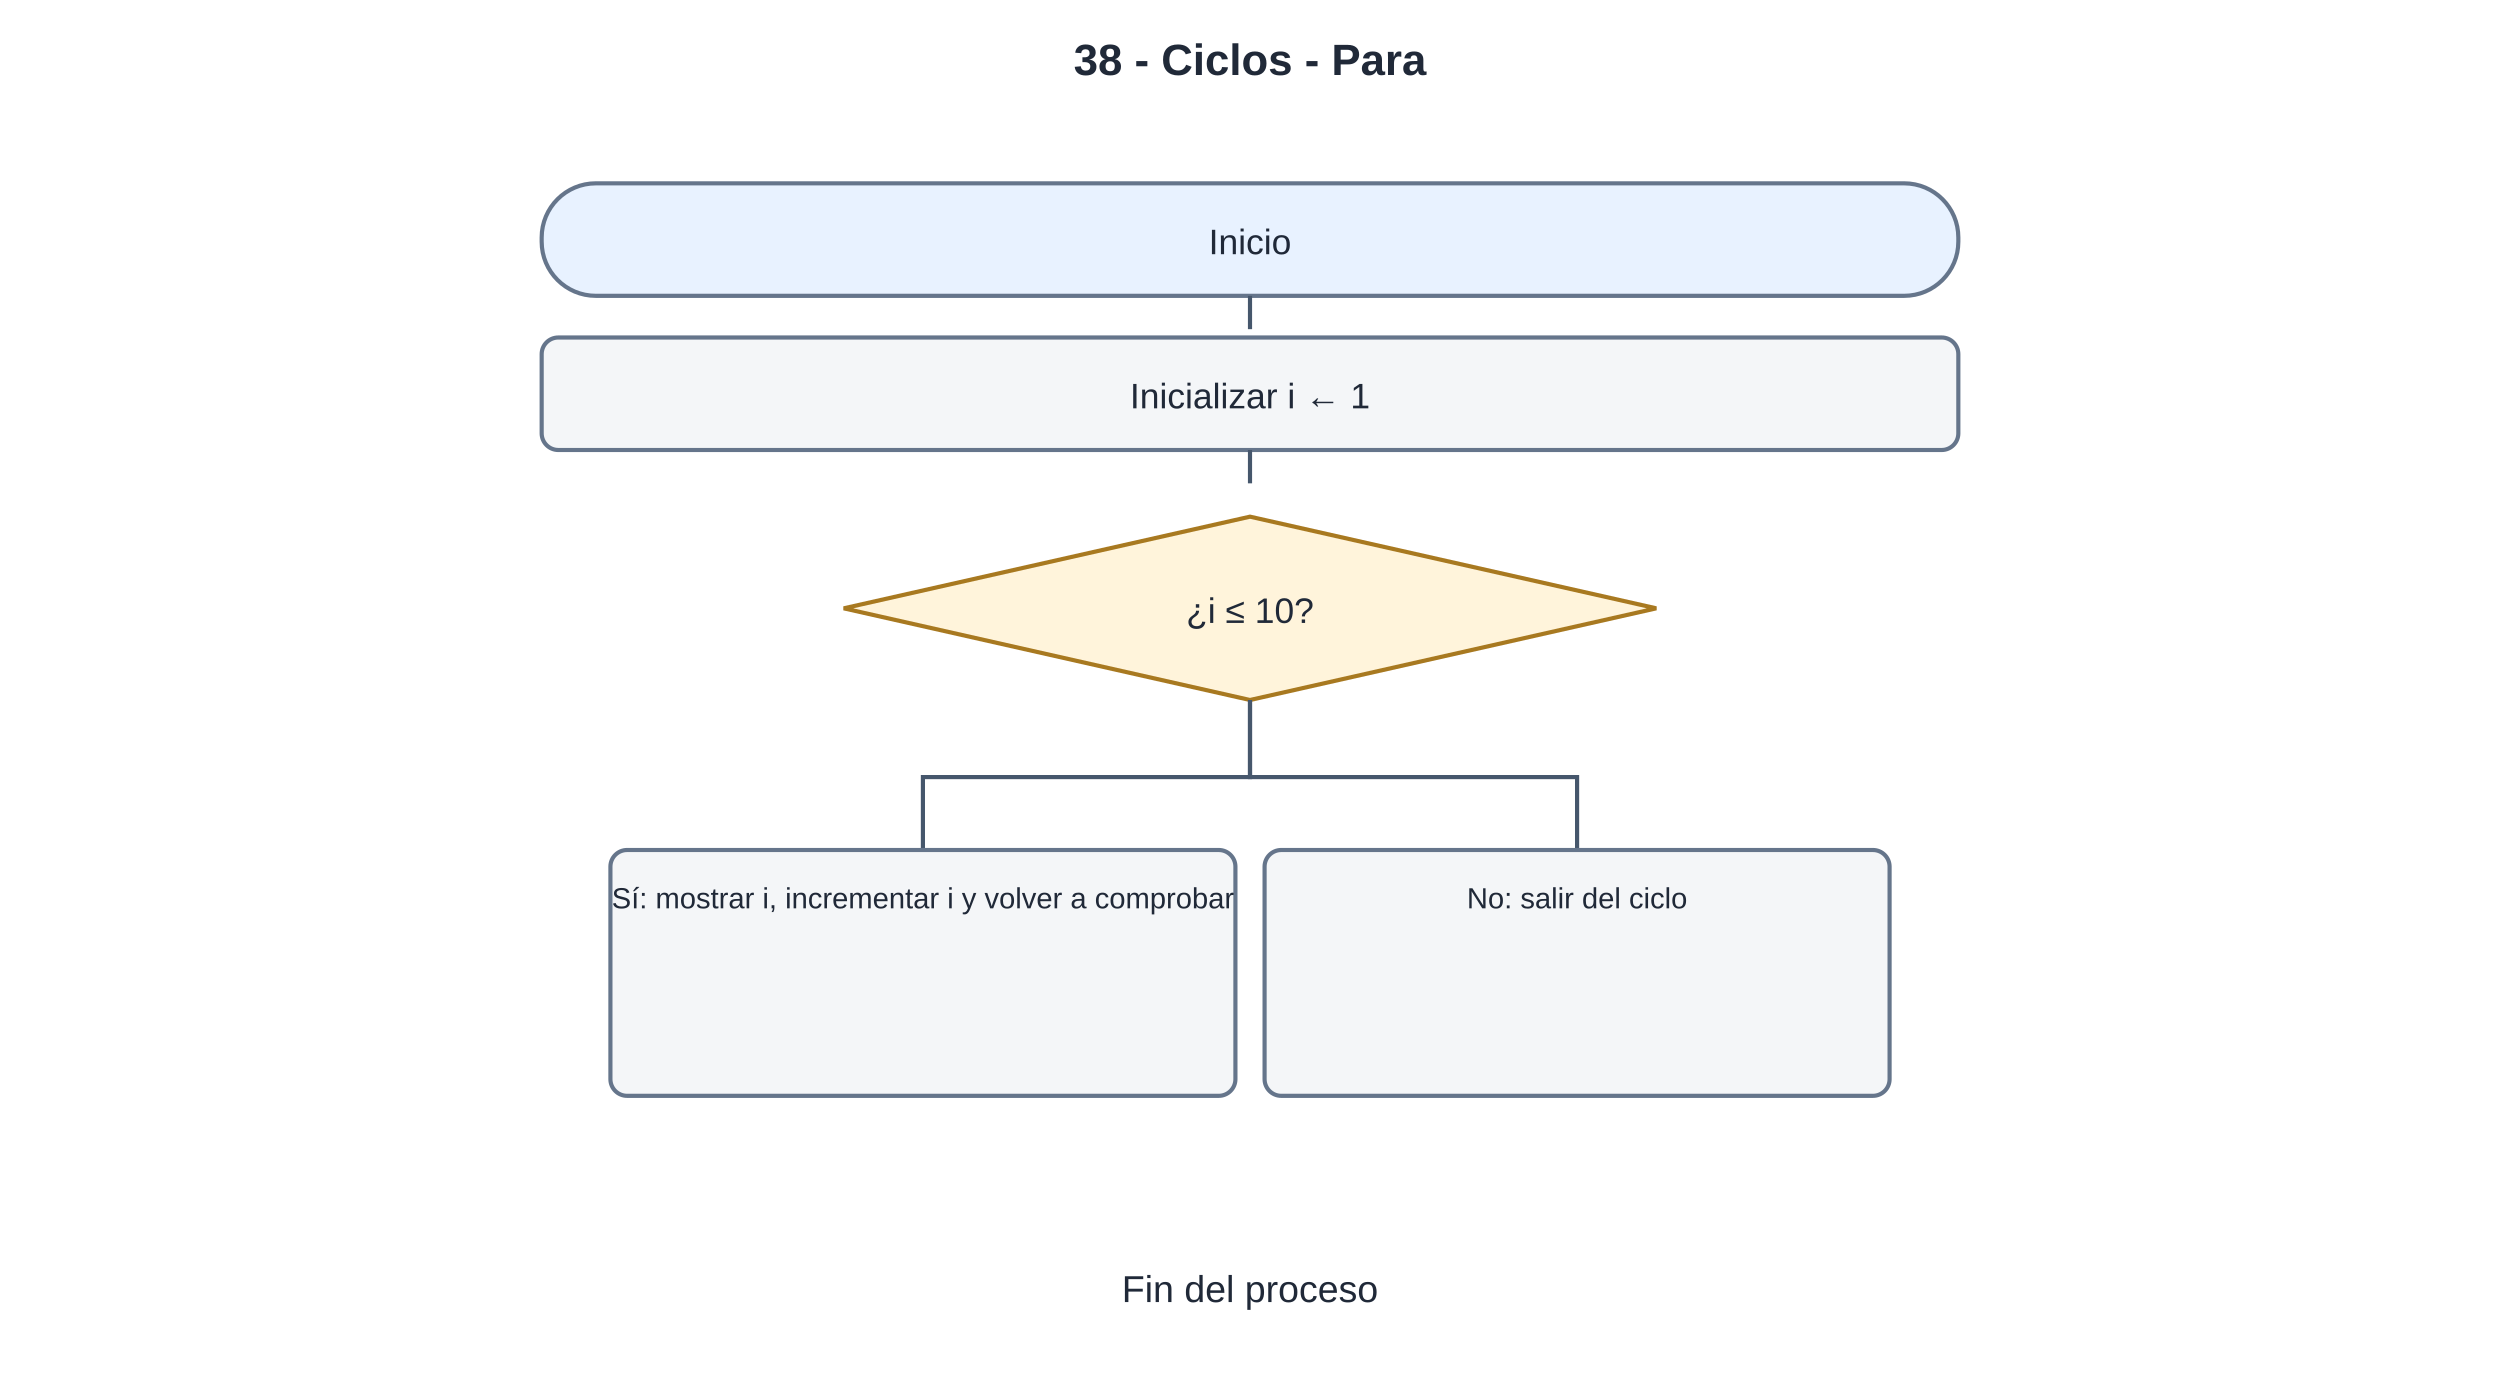
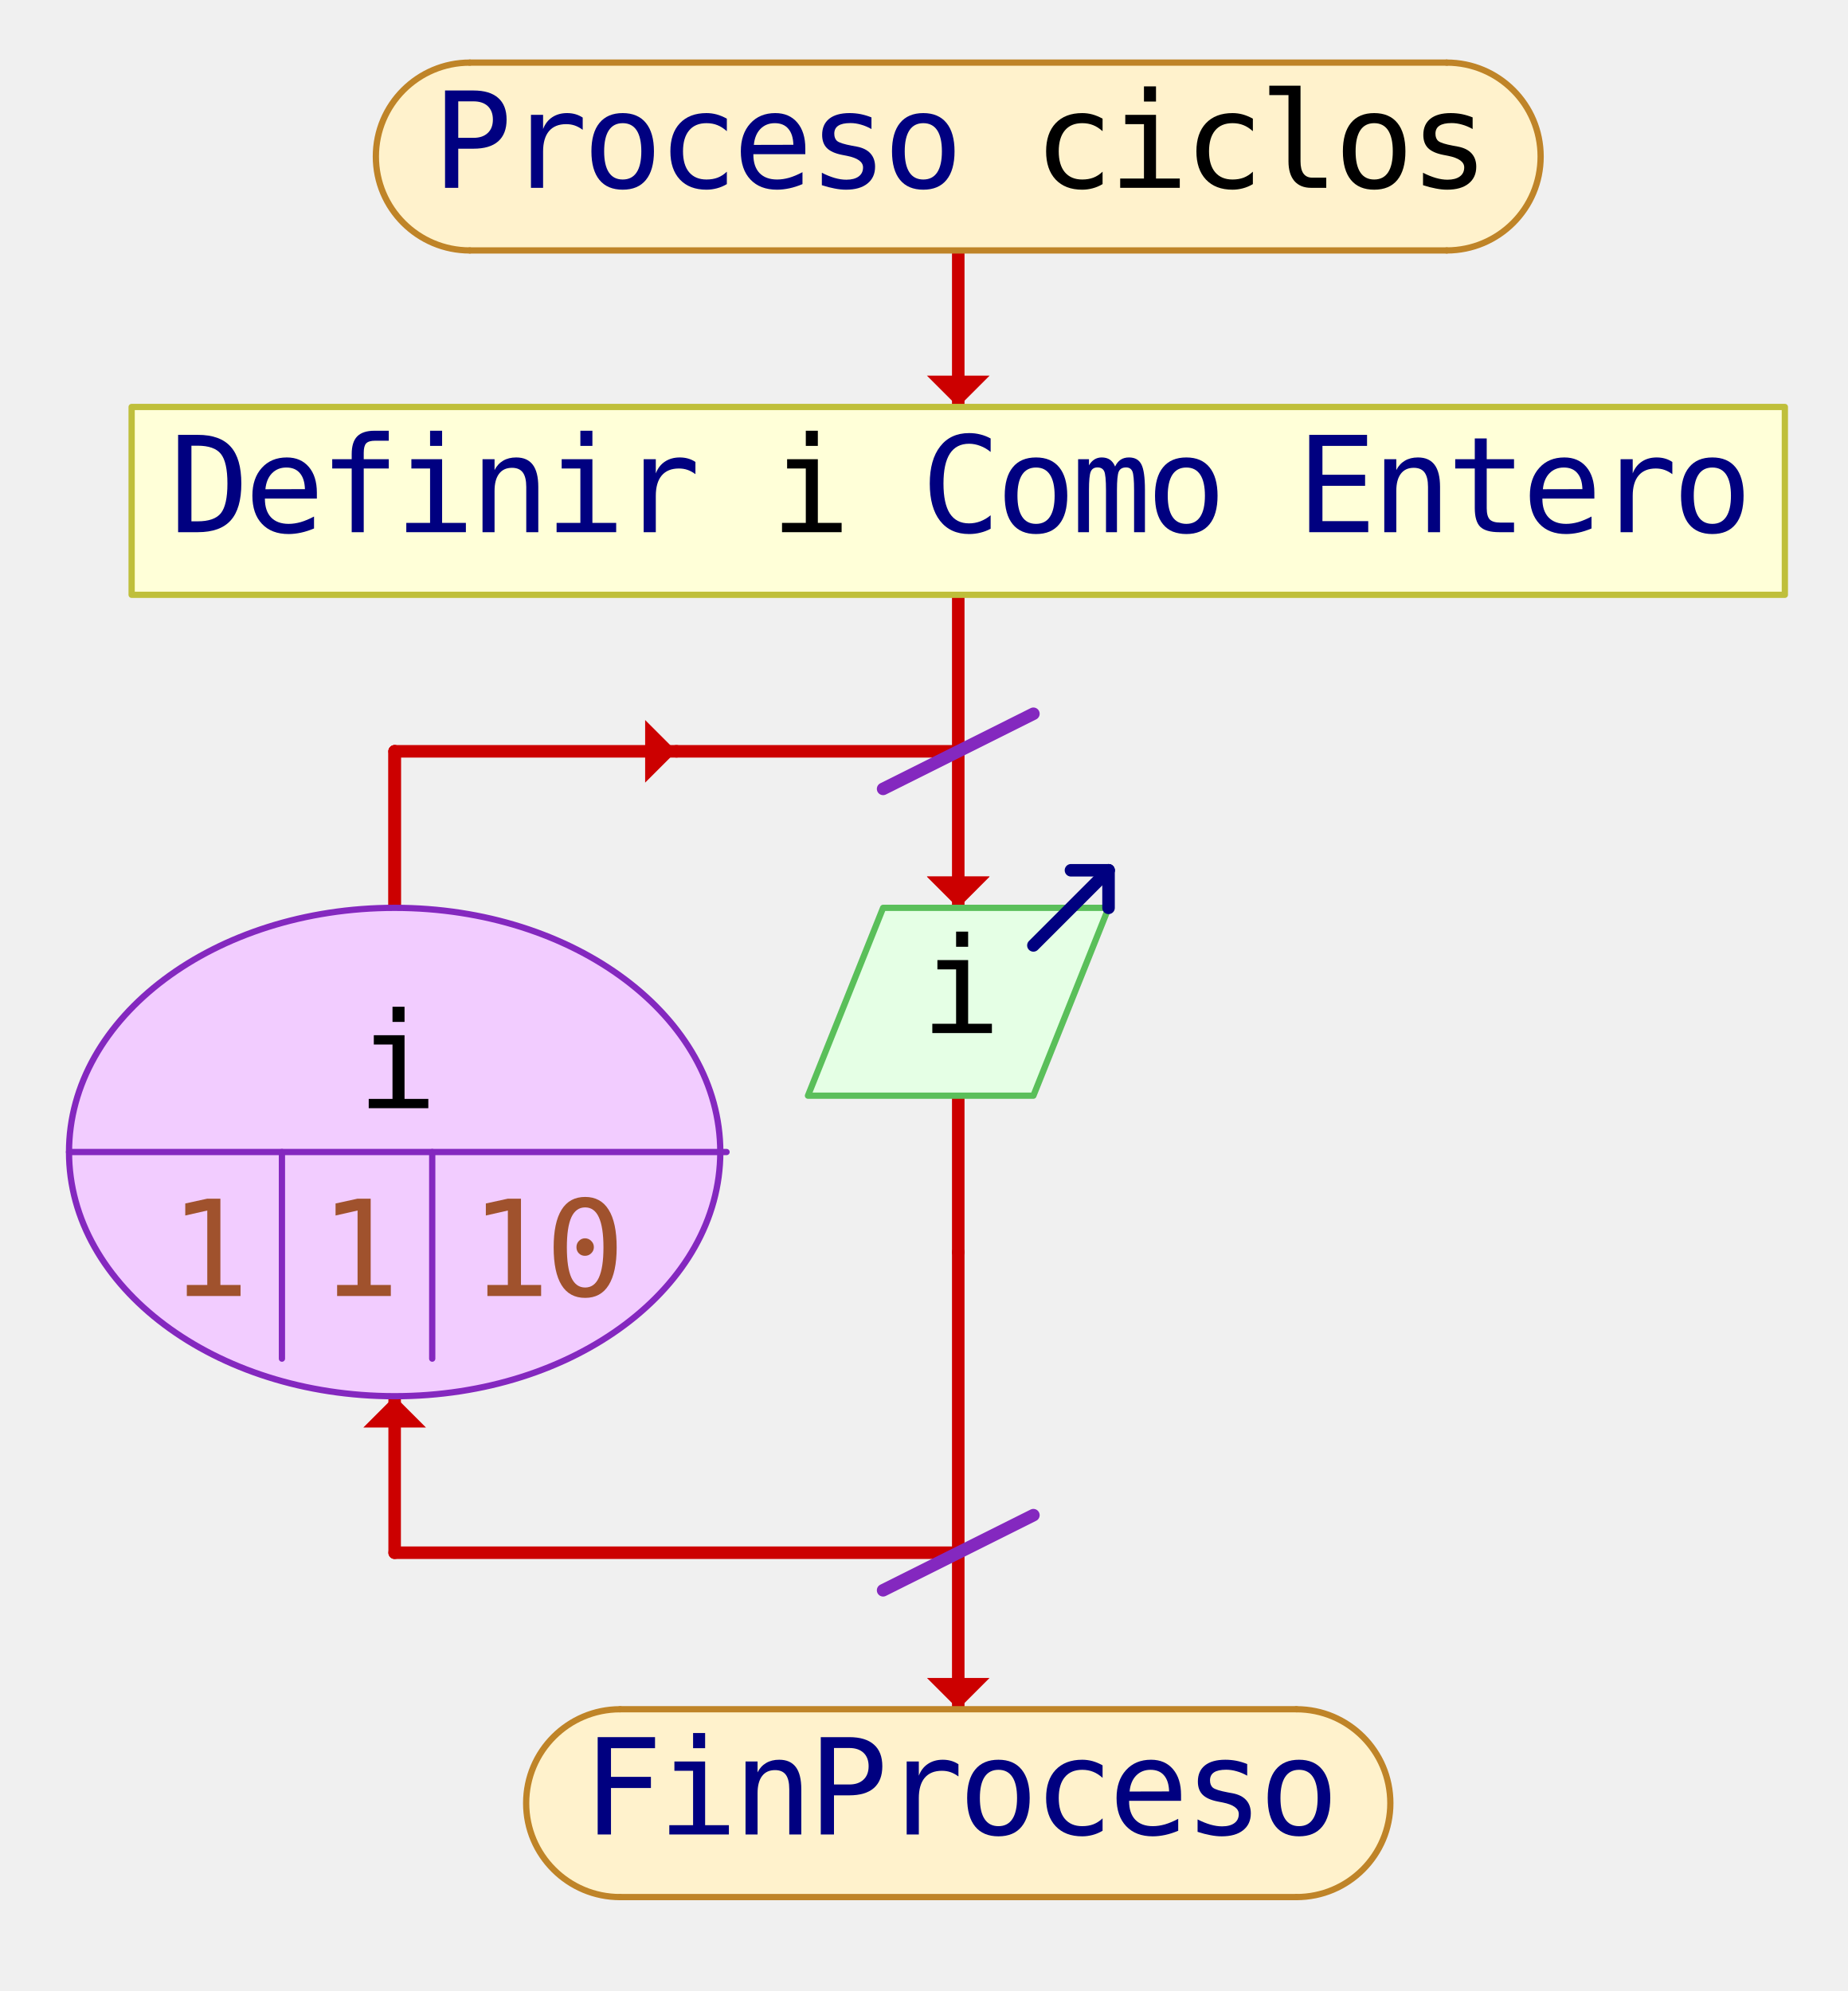
- <svg xmlns="http://www.w3.org/2000/svg" width="1200" height="660" viewBox="0 0 1200 660">
-   <rect width="100%" height="100%" fill="#fff" />
-   <text x="600" y="36" text-anchor="middle" font-family="Arial,sans-serif" font-size="21" font-weight="700" fill="#202938">38 - Ciclos - Para</text>
-   <rect x="260" y="88" width="680" height="54" rx="26" fill="#e8f2ff" stroke="#65758b" stroke-width="2" />
-   <text x="600" y="122" text-anchor="middle" font-family="Arial,sans-serif" font-size="17" fill="#202938">Inicio</text>
-   <path d="M600 142 V158" stroke="#46576c" stroke-width="2" />
-   <rect x="260" y="162" width="680" height="54" rx="8" fill="#f4f6f8" stroke="#65758b" stroke-width="2" />
-   <text x="600" y="196" text-anchor="middle" font-family="Arial,sans-serif" font-size="17" fill="#202938">Inicializar i ← 1</text>
-   <path d="M600 216 V232" stroke="#46576c" stroke-width="2" />
-   <polygon points="600,248 795,292 600,336 405,292" fill="#fff4db" stroke="#a87920" stroke-width="2" />
-   <text x="600" y="299" text-anchor="middle" font-family="Arial,sans-serif" font-size="17" fill="#202938">¿i ≤ 10?</text>
-   <path d="M600 336 V373 H443 V408" fill="none" stroke="#46576c" stroke-width="2" />
-   <rect x="293" y="408" width="300" height="118" rx="8" fill="#f4f6f8" stroke="#65758b" stroke-width="2" />
-   <text x="443" y="436" text-anchor="middle" font-family="Arial,sans-serif" font-size="14" fill="#202938">Sí: mostrar i, incrementar i y volver a comprobar</text>
-   <path d="M600 336 V373 H757 V408" fill="none" stroke="#46576c" stroke-width="2" />
-   <rect x="607" y="408" width="300" height="118" rx="8" fill="#f4f6f8" stroke="#65758b" stroke-width="2" />
-   <text x="757" y="436" text-anchor="middle" font-family="Arial,sans-serif" font-size="14" fill="#202938">No: salir del ciclo</text>
-   <text x="600" y="625" text-anchor="middle" font-family="Arial,sans-serif" font-size="18" fill="#202938">Fin del proceso</text>
+ <svg xmlns="http://www.w3.org/2000/svg" width="10.41cm" height="11.22cm" viewBox="0 0 295 318">
+   <g style="fill:black; stroke:black; stroke-width:1">
+ </g>
+   <g style="stroke-width:2; stroke-linecap:round; stroke-linejoin:round; fill:#FFFFFF; fill-opacity:1.00; stroke:#CC0000; stroke-opacity:1.00;" transform="translate(0 0) scale(1.00 1.00)">
+     <path d="M153 65 L153 40" shape-rendering="auto" />
+   </g>
+   <g style="stroke-width:0; stroke-linecap:round; stroke-linejoin:round; fill:#FFF2CC; fill-opacity:1.00; stroke:#000000; stroke-opacity:0.0;" transform="translate(0 0) scale(1.00 1.00)">
+     <polygon points="75 10 75 40 231 40 231 10 " shape-rendering="auto" style="fill-rule:evenodd;" />
+   </g>
+   <g style="stroke-width:0; stroke-linecap:round; stroke-linejoin:round; fill:#FFF2CC; fill-opacity:1.00; stroke:#000000; stroke-opacity:0.0;" transform="translate(0 0) scale(1.00 1.00)">
+     <ellipse cx="75.00" cy="25.00" rx="15.00" ry="15.00" shape-rendering="auto" />
+   </g>
+   <g style="stroke-width:0; stroke-linecap:round; stroke-linejoin:round; fill:#FFF2CC; fill-opacity:1.00; stroke:#000000; stroke-opacity:0.0;" transform="translate(0 0) scale(1.00 1.00)">
+     <ellipse cx="231.00" cy="25.00" rx="15.00" ry="15.00" shape-rendering="auto" />
+   </g>
+   <g style="stroke-width:1; stroke-linecap:round; stroke-linejoin:round; fill:#FFF2CC; fill-opacity:1.00; stroke:#BF8428; stroke-opacity:1.00;" transform="translate(0 0) scale(1.00 1.00)">
+     <path d="M75 10 L231 10" shape-rendering="auto" />
+   </g>
+   <g style="stroke-width:1; stroke-linecap:round; stroke-linejoin:round; fill:#FFF2CC; fill-opacity:1.00; stroke:#BF8428; stroke-opacity:1.00;" transform="translate(0 0) scale(1.00 1.00)">
+     <path d="M75 40 L231 40" shape-rendering="auto" />
+   </g>
+   <g style="stroke-width:1; stroke-linecap:round; stroke-linejoin:round; fill:#000000; fill-opacity:0.0; stroke:#BF8428; stroke-opacity:1.00;" transform="translate(0 0) scale(1.00 1.00)">
+     <path d="M75.00 10.00 A15.00 15.00 0 0 0 75.00 40.00" shape-rendering="auto" />
+   </g>
+   <g style="stroke-width:1; stroke-linecap:round; stroke-linejoin:round; fill:#000000; fill-opacity:0.0; stroke:#BF8428; stroke-opacity:1.00;" transform="translate(0 0) scale(1.00 1.00)">
+     <path d="M231.00 40.00 A15.00 15.00 0 0 0 231.00 10.00" shape-rendering="auto" />
+   </g>
+   <g style="stroke-width:1; stroke-linecap:round; stroke-linejoin:round; fill:#000000; fill-opacity:0.0; stroke:#BF8428; stroke-opacity:1.00;" transform="translate(0 0) scale(1.00 1.00)">
+     <text x="69.00" y="30.00" textLength="10" style="font-family:Inconsolata; font-weight:400; font-style:normal; font-size:16.00pt; text-decoration: none; fill:#000080; fill-opacity:1.00; stroke:#000080; stroke-opacity:1.00; stroke-width:0; white-space: pre;" xml:space="preserve" transform="rotate(0.00 69.00 30.00)">P</text>
+     <text x="81.00" y="30.00" textLength="10" style="font-family:Inconsolata; font-weight:400; font-style:normal; font-size:16.00pt; text-decoration: none; fill:#000080; fill-opacity:1.00; stroke:#000080; stroke-opacity:1.00; stroke-width:0; white-space: pre;" xml:space="preserve" transform="rotate(0.00 81.00 30.00)">r</text>
+     <text x="93.00" y="30.00" textLength="10" style="font-family:Inconsolata; font-weight:400; font-style:normal; font-size:16.00pt; text-decoration: none; fill:#000080; fill-opacity:1.00; stroke:#000080; stroke-opacity:1.00; stroke-width:0; white-space: pre;" xml:space="preserve" transform="rotate(0.00 93.00 30.00)">o</text>
+     <text x="105.00" y="30.00" textLength="10" style="font-family:Inconsolata; font-weight:400; font-style:normal; font-size:16.00pt; text-decoration: none; fill:#000080; fill-opacity:1.00; stroke:#000080; stroke-opacity:1.00; stroke-width:0; white-space: pre;" xml:space="preserve" transform="rotate(0.00 105.00 30.00)">c</text>
+     <text x="117.00" y="30.00" textLength="10" style="font-family:Inconsolata; font-weight:400; font-style:normal; font-size:16.00pt; text-decoration: none; fill:#000080; fill-opacity:1.00; stroke:#000080; stroke-opacity:1.00; stroke-width:0; white-space: pre;" xml:space="preserve" transform="rotate(0.00 117.00 30.00)">e</text>
+     <text x="129.00" y="30.00" textLength="10" style="font-family:Inconsolata; font-weight:400; font-style:normal; font-size:16.00pt; text-decoration: none; fill:#000080; fill-opacity:1.00; stroke:#000080; stroke-opacity:1.00; stroke-width:0; white-space: pre;" xml:space="preserve" transform="rotate(0.00 129.00 30.00)">s</text>
+     <text x="141.00" y="30.00" textLength="10" style="font-family:Inconsolata; font-weight:400; font-style:normal; font-size:16.00pt; text-decoration: none; fill:#000080; fill-opacity:1.00; stroke:#000080; stroke-opacity:1.00; stroke-width:0; white-space: pre;" xml:space="preserve" transform="rotate(0.00 141.00 30.00)">o</text>
+     <text x="153.00" y="30.00" textLength="10" style="font-family:Inconsolata; font-weight:400; font-style:normal; font-size:16.00pt; text-decoration: none; fill:#000080; fill-opacity:1.00; stroke:#000080; stroke-opacity:1.00; stroke-width:0; white-space: pre;" xml:space="preserve" transform="rotate(0.00 153.00 30.00)"> </text>
+     <text x="165.00" y="30.00" textLength="10" style="font-family:Inconsolata; font-weight:400; font-style:normal; font-size:16.00pt; text-decoration: none; fill:#000000; fill-opacity:1.00; stroke:#000000; stroke-opacity:1.00; stroke-width:0; white-space: pre;" xml:space="preserve" transform="rotate(0.00 165.00 30.00)">c</text>
+     <text x="177.00" y="30.00" textLength="10" style="font-family:Inconsolata; font-weight:400; font-style:normal; font-size:16.00pt; text-decoration: none; fill:#000000; fill-opacity:1.00; stroke:#000000; stroke-opacity:1.00; stroke-width:0; white-space: pre;" xml:space="preserve" transform="rotate(0.00 177.00 30.00)">i</text>
+     <text x="189.00" y="30.00" textLength="10" style="font-family:Inconsolata; font-weight:400; font-style:normal; font-size:16.00pt; text-decoration: none; fill:#000000; fill-opacity:1.00; stroke:#000000; stroke-opacity:1.00; stroke-width:0; white-space: pre;" xml:space="preserve" transform="rotate(0.00 189.00 30.00)">c</text>
+     <text x="201.00" y="30.00" textLength="10" style="font-family:Inconsolata; font-weight:400; font-style:normal; font-size:16.00pt; text-decoration: none; fill:#000000; fill-opacity:1.00; stroke:#000000; stroke-opacity:1.00; stroke-width:0; white-space: pre;" xml:space="preserve" transform="rotate(0.00 201.00 30.00)">l</text>
+     <text x="213.00" y="30.00" textLength="10" style="font-family:Inconsolata; font-weight:400; font-style:normal; font-size:16.00pt; text-decoration: none; fill:#000000; fill-opacity:1.00; stroke:#000000; stroke-opacity:1.00; stroke-width:0; white-space: pre;" xml:space="preserve" transform="rotate(0.00 213.00 30.00)">o</text>
+     <text x="225.00" y="30.00" textLength="10" style="font-family:Inconsolata; font-weight:400; font-style:normal; font-size:16.00pt; text-decoration: none; fill:#000000; fill-opacity:1.00; stroke:#000000; stroke-opacity:1.00; stroke-width:0; white-space: pre;" xml:space="preserve" transform="rotate(0.00 225.00 30.00)">s</text>
+   </g>
+   <g style="stroke-width:0; stroke-linecap:round; stroke-linejoin:round; fill:#CC0000; fill-opacity:1.00; stroke:#000000; stroke-opacity:0.0;" transform="translate(0 0) scale(1.00 1.00)">
+     <polygon points="153 65 148 60 158 60 " shape-rendering="auto" style="fill-rule:evenodd;" />
+   </g>
+   <g style="stroke-width:2; stroke-linecap:round; stroke-linejoin:round; fill:#CC0000; fill-opacity:1.00; stroke:#CC0000; stroke-opacity:1.00;" transform="translate(0 0) scale(1.00 1.00)">
+     <path d="M153 120 L153 95" shape-rendering="auto" />
+   </g>
+   <g style="stroke-width:0; stroke-linecap:round; stroke-linejoin:round; fill:#FFFFD8; fill-opacity:1.00; stroke:#000000; stroke-opacity:0.0;" transform="translate(0 0) scale(1.00 1.00)">
+     <polygon points="21 65 21 95 285 95 285 65 " shape-rendering="auto" style="fill-rule:evenodd;" />
+   </g>
+   <g style="stroke-width:1; stroke-linecap:round; stroke-linejoin:round; fill:#000000; fill-opacity:0.0; stroke:#BFBF3B; stroke-opacity:1.00;" transform="translate(0 0) scale(1.00 1.00)">
+     <polygon points="21 65 21 95 285 95 285 65 " shape-rendering="auto" style="fill-rule:evenodd;" />
+     <text x="27.00" y="85.00" textLength="10" style="font-family:Inconsolata; font-weight:400; font-style:normal; font-size:16.00pt; text-decoration: none; fill:#000080; fill-opacity:1.00; stroke:#000080; stroke-opacity:1.00; stroke-width:0; white-space: pre;" xml:space="preserve" transform="rotate(0.00 27.00 85.00)">D</text>
+     <text x="39.00" y="85.00" textLength="10" style="font-family:Inconsolata; font-weight:400; font-style:normal; font-size:16.00pt; text-decoration: none; fill:#000080; fill-opacity:1.00; stroke:#000080; stroke-opacity:1.00; stroke-width:0; white-space: pre;" xml:space="preserve" transform="rotate(0.00 39.00 85.00)">e</text>
+     <text x="51.00" y="85.00" textLength="10" style="font-family:Inconsolata; font-weight:400; font-style:normal; font-size:16.00pt; text-decoration: none; fill:#000080; fill-opacity:1.00; stroke:#000080; stroke-opacity:1.00; stroke-width:0; white-space: pre;" xml:space="preserve" transform="rotate(0.00 51.00 85.00)">f</text>
+     <text x="63.00" y="85.00" textLength="10" style="font-family:Inconsolata; font-weight:400; font-style:normal; font-size:16.00pt; text-decoration: none; fill:#000080; fill-opacity:1.00; stroke:#000080; stroke-opacity:1.00; stroke-width:0; white-space: pre;" xml:space="preserve" transform="rotate(0.00 63.00 85.00)">i</text>
+     <text x="75.00" y="85.00" textLength="10" style="font-family:Inconsolata; font-weight:400; font-style:normal; font-size:16.00pt; text-decoration: none; fill:#000080; fill-opacity:1.00; stroke:#000080; stroke-opacity:1.00; stroke-width:0; white-space: pre;" xml:space="preserve" transform="rotate(0.00 75.00 85.00)">n</text>
+     <text x="87.00" y="85.00" textLength="10" style="font-family:Inconsolata; font-weight:400; font-style:normal; font-size:16.00pt; text-decoration: none; fill:#000080; fill-opacity:1.00; stroke:#000080; stroke-opacity:1.00; stroke-width:0; white-space: pre;" xml:space="preserve" transform="rotate(0.00 87.00 85.00)">i</text>
+     <text x="99.00" y="85.00" textLength="10" style="font-family:Inconsolata; font-weight:400; font-style:normal; font-size:16.00pt; text-decoration: none; fill:#000080; fill-opacity:1.00; stroke:#000080; stroke-opacity:1.00; stroke-width:0; white-space: pre;" xml:space="preserve" transform="rotate(0.00 99.00 85.00)">r</text>
+     <text x="111.00" y="85.00" textLength="10" style="font-family:Inconsolata; font-weight:400; font-style:normal; font-size:16.00pt; text-decoration: none; fill:#000080; fill-opacity:1.00; stroke:#000080; stroke-opacity:1.00; stroke-width:0; white-space: pre;" xml:space="preserve" transform="rotate(0.00 111.00 85.00)"> </text>
+     <text x="123.00" y="85.00" textLength="10" style="font-family:Inconsolata; font-weight:400; font-style:normal; font-size:16.00pt; text-decoration: none; fill:#000000; fill-opacity:1.00; stroke:#000000; stroke-opacity:1.00; stroke-width:0; white-space: pre;" xml:space="preserve" transform="rotate(0.00 123.00 85.00)">i</text>
+     <text x="135.00" y="85.00" textLength="10" style="font-family:Inconsolata; font-weight:400; font-style:normal; font-size:16.00pt; text-decoration: none; fill:#000080; fill-opacity:1.00; stroke:#000080; stroke-opacity:1.00; stroke-width:0; white-space: pre;" xml:space="preserve" transform="rotate(0.00 135.00 85.00)"> </text>
+     <text x="147.00" y="85.00" textLength="10" style="font-family:Inconsolata; font-weight:400; font-style:normal; font-size:16.00pt; text-decoration: none; fill:#000080; fill-opacity:1.00; stroke:#000080; stroke-opacity:1.00; stroke-width:0; white-space: pre;" xml:space="preserve" transform="rotate(0.00 147.00 85.00)">C</text>
+     <text x="159.00" y="85.00" textLength="10" style="font-family:Inconsolata; font-weight:400; font-style:normal; font-size:16.00pt; text-decoration: none; fill:#000080; fill-opacity:1.00; stroke:#000080; stroke-opacity:1.00; stroke-width:0; white-space: pre;" xml:space="preserve" transform="rotate(0.00 159.00 85.00)">o</text>
+     <text x="171.00" y="85.00" textLength="10" style="font-family:Inconsolata; font-weight:400; font-style:normal; font-size:16.00pt; text-decoration: none; fill:#000080; fill-opacity:1.00; stroke:#000080; stroke-opacity:1.00; stroke-width:0; white-space: pre;" xml:space="preserve" transform="rotate(0.00 171.00 85.00)">m</text>
+     <text x="183.00" y="85.00" textLength="10" style="font-family:Inconsolata; font-weight:400; font-style:normal; font-size:16.00pt; text-decoration: none; fill:#000080; fill-opacity:1.00; stroke:#000080; stroke-opacity:1.00; stroke-width:0; white-space: pre;" xml:space="preserve" transform="rotate(0.00 183.00 85.00)">o</text>
+     <text x="195.00" y="85.00" textLength="10" style="font-family:Inconsolata; font-weight:400; font-style:normal; font-size:16.00pt; text-decoration: none; fill:#000080; fill-opacity:1.00; stroke:#000080; stroke-opacity:1.00; stroke-width:0; white-space: pre;" xml:space="preserve" transform="rotate(0.00 195.00 85.00)"> </text>
+     <text x="207.00" y="85.00" textLength="10" style="font-family:Inconsolata; font-weight:400; font-style:normal; font-size:16.00pt; text-decoration: none; fill:#000080; fill-opacity:1.00; stroke:#000080; stroke-opacity:1.00; stroke-width:0; white-space: pre;" xml:space="preserve" transform="rotate(0.00 207.00 85.00)">E</text>
+     <text x="219.00" y="85.00" textLength="10" style="font-family:Inconsolata; font-weight:400; font-style:normal; font-size:16.00pt; text-decoration: none; fill:#000080; fill-opacity:1.00; stroke:#000080; stroke-opacity:1.00; stroke-width:0; white-space: pre;" xml:space="preserve" transform="rotate(0.00 219.00 85.00)">n</text>
+     <text x="231.00" y="85.00" textLength="10" style="font-family:Inconsolata; font-weight:400; font-style:normal; font-size:16.00pt; text-decoration: none; fill:#000080; fill-opacity:1.00; stroke:#000080; stroke-opacity:1.00; stroke-width:0; white-space: pre;" xml:space="preserve" transform="rotate(0.00 231.00 85.00)">t</text>
+     <text x="243.00" y="85.00" textLength="10" style="font-family:Inconsolata; font-weight:400; font-style:normal; font-size:16.00pt; text-decoration: none; fill:#000080; fill-opacity:1.00; stroke:#000080; stroke-opacity:1.00; stroke-width:0; white-space: pre;" xml:space="preserve" transform="rotate(0.00 243.00 85.00)">e</text>
+     <text x="255.00" y="85.00" textLength="10" style="font-family:Inconsolata; font-weight:400; font-style:normal; font-size:16.00pt; text-decoration: none; fill:#000080; fill-opacity:1.00; stroke:#000080; stroke-opacity:1.00; stroke-width:0; white-space: pre;" xml:space="preserve" transform="rotate(0.00 255.00 85.00)">r</text>
+     <text x="267.00" y="85.00" textLength="10" style="font-family:Inconsolata; font-weight:400; font-style:normal; font-size:16.00pt; text-decoration: none; fill:#000080; fill-opacity:1.00; stroke:#000080; stroke-opacity:1.00; stroke-width:0; white-space: pre;" xml:space="preserve" transform="rotate(0.00 267.00 85.00)">o</text>
+   </g>
+   <g style="stroke-width:2; stroke-linecap:round; stroke-linejoin:round; fill:#000000; fill-opacity:0.0; stroke:#CC0000; stroke-opacity:1.00;" transform="translate(0 0) scale(1.00 1.00)">
+     <path d="M153 120 L153 145" shape-rendering="auto" />
+   </g>
+   <g style="stroke-width:2; stroke-linecap:round; stroke-linejoin:round; fill:#000000; fill-opacity:0.0; stroke:#CC0000; stroke-opacity:1.00;" transform="translate(0 0) scale(1.00 1.00)">
+     <path d="M153 200 L153 248" shape-rendering="auto" />
+   </g>
+   <g style="stroke-width:2; stroke-linecap:round; stroke-linejoin:round; fill:#000000; fill-opacity:0.0; stroke:#CC0000; stroke-opacity:1.00;" transform="translate(0 0) scale(1.00 1.00)">
+     <path d="M63 120 L63 145" shape-rendering="auto" />
+   </g>
+   <g style="stroke-width:2; stroke-linecap:round; stroke-linejoin:round; fill:#000000; fill-opacity:0.0; stroke:#CC0000; stroke-opacity:1.00;" transform="translate(0 0) scale(1.00 1.00)">
+     <path d="M63 120 L108 120" shape-rendering="auto" />
+   </g>
+   <g style="stroke-width:0; stroke-linecap:round; stroke-linejoin:round; fill:#CC0000; fill-opacity:1.00; stroke:#000000; stroke-opacity:0.0;" transform="translate(0 0) scale(1.00 1.00)">
+     <polygon points="103 125 103 115 108 120 " shape-rendering="auto" style="fill-rule:evenodd;" />
+   </g>
+   <g style="stroke-width:2; stroke-linecap:round; stroke-linejoin:round; fill:#CC0000; fill-opacity:1.00; stroke:#CC0000; stroke-opacity:1.00;" transform="translate(0 0) scale(1.00 1.00)">
+     <path d="M108 120 L153 120" shape-rendering="auto" />
+   </g>
+   <g style="stroke-width:2; stroke-linecap:round; stroke-linejoin:round; fill:#CC0000; fill-opacity:1.00; stroke:#CC0000; stroke-opacity:1.00;" transform="translate(0 0) scale(1.00 1.00)">
+     <path d="M63 120 L63 145" shape-rendering="auto" />
+   </g>
+   <g style="stroke-width:2; stroke-linecap:round; stroke-linejoin:round; fill:#CC0000; fill-opacity:1.00; stroke:#CC0000; stroke-opacity:1.00;" transform="translate(0 0) scale(1.00 1.00)">
+     <path d="M63 248 L63 223" shape-rendering="auto" />
+   </g>
+   <g style="stroke-width:0; stroke-linecap:round; stroke-linejoin:round; fill:#CC0000; fill-opacity:1.00; stroke:#000000; stroke-opacity:0.0;" transform="translate(0 0) scale(1.00 1.00)">
+     <polygon points="63 223 58 228 68 228 " shape-rendering="auto" style="fill-rule:evenodd;" />
+   </g>
+   <g style="stroke-width:2; stroke-linecap:round; stroke-linejoin:round; fill:#CC0000; fill-opacity:1.00; stroke:#CC0000; stroke-opacity:1.00;" transform="translate(0 0) scale(1.00 1.00)">
+     <path d="M63 248 L153 248" shape-rendering="auto" />
+   </g>
+   <g style="stroke-width:0; stroke-linecap:round; stroke-linejoin:round; fill:#CC0000; fill-opacity:1.00; stroke:#000000; stroke-opacity:0.0;" transform="translate(0 0) scale(1.00 1.00)">
+     <polygon points="153 145 148 140 158 140 " shape-rendering="auto" style="fill-rule:evenodd;" />
+   </g>
+   <g style="stroke-width:2; stroke-linecap:round; stroke-linejoin:round; fill:#CC0000; fill-opacity:1.00; stroke:#CC0000; stroke-opacity:1.00;" transform="translate(0 0) scale(1.00 1.00)">
+     <path d="M153 273 L153 248" shape-rendering="auto" />
+   </g>
+   <g style="stroke-width:0; stroke-linecap:round; stroke-linejoin:round; fill:#F2CCFF; fill-opacity:1.00; stroke:#000000; stroke-opacity:0.0;" transform="translate(0 0) scale(1.00 1.00)">
+     <ellipse cx="63.00" cy="184.00" rx="52.00" ry="39.00" shape-rendering="auto" />
+   </g>
+   <g style="stroke-width:1; stroke-linecap:round; stroke-linejoin:round; fill:#000000; fill-opacity:0.0; stroke:#8428BF; stroke-opacity:1.00;" transform="translate(0 0) scale(1.00 1.00)">
+     <ellipse cx="63.00" cy="184.00" rx="52.00" ry="39.00" shape-rendering="auto" />
+     <text x="57.00" y="177.00" textLength="10" style="font-family:Inconsolata; font-weight:400; font-style:normal; font-size:16.00pt; text-decoration: none; fill:#000000; fill-opacity:1.00; stroke:#000000; stroke-opacity:1.00; stroke-width:0; white-space: pre;" xml:space="preserve" transform="rotate(0.00 57.00 177.00)">i</text>
+   </g>
+   <g style="stroke-width:2; stroke-linecap:round; stroke-linejoin:round; fill:#000000; fill-opacity:0.0; stroke:#8428BF; stroke-opacity:1.00;" transform="translate(0 0) scale(1.00 1.00)">
+     <path d="M141 254 L165 242" shape-rendering="auto" />
+   </g>
+   <g style="stroke-width:2; stroke-linecap:round; stroke-linejoin:round; fill:#000000; fill-opacity:0.0; stroke:#8428BF; stroke-opacity:1.00;" transform="translate(0 0) scale(1.00 1.00)">
+     <path d="M141 126 L165 114" shape-rendering="auto" />
+   </g>
+   <g style="stroke-width:1; stroke-linecap:round; stroke-linejoin:round; fill:#000000; fill-opacity:0.0; stroke:#8428BF; stroke-opacity:1.00;" transform="translate(0 0) scale(1.00 1.00)">
+     <path d="M11 184 L116 184" shape-rendering="auto" />
+   </g>
+   <g style="stroke-width:1; stroke-linecap:round; stroke-linejoin:round; fill:#000000; fill-opacity:0.0; stroke:#8428BF; stroke-opacity:1.00;" transform="translate(0 0) scale(1.00 1.00)">
+     <path d="M45 184 L45 217" shape-rendering="auto" />
+   </g>
+   <g style="stroke-width:1; stroke-linecap:round; stroke-linejoin:round; fill:#000000; fill-opacity:0.0; stroke:#8428BF; stroke-opacity:1.00;" transform="translate(0 0) scale(1.00 1.00)">
+     <path d="M69 184 L69 217" shape-rendering="auto" />
+     <text x="27.00" y="207.00" textLength="10" style="font-family:Inconsolata; font-weight:400; font-style:normal; font-size:16.00pt; text-decoration: none; fill:#A0522D; fill-opacity:1.00; stroke:#A0522D; stroke-opacity:1.00; stroke-width:0; white-space: pre;" xml:space="preserve" transform="rotate(0.00 27.00 207.00)">1</text>
+     <text x="51.00" y="207.00" textLength="10" style="font-family:Inconsolata; font-weight:400; font-style:normal; font-size:16.00pt; text-decoration: none; fill:#A0522D; fill-opacity:1.00; stroke:#A0522D; stroke-opacity:1.00; stroke-width:0; white-space: pre;" xml:space="preserve" transform="rotate(0.00 51.00 207.00)">1</text>
+     <text x="75.00" y="207.00" textLength="10" style="font-family:Inconsolata; font-weight:400; font-style:normal; font-size:16.00pt; text-decoration: none; fill:#A0522D; fill-opacity:1.00; stroke:#A0522D; stroke-opacity:1.00; stroke-width:0; white-space: pre;" xml:space="preserve" transform="rotate(0.00 75.00 207.00)">1</text>
+     <text x="87.00" y="207.00" textLength="10" style="font-family:Inconsolata; font-weight:400; font-style:normal; font-size:16.00pt; text-decoration: none; fill:#A0522D; fill-opacity:1.00; stroke:#A0522D; stroke-opacity:1.00; stroke-width:0; white-space: pre;" xml:space="preserve" transform="rotate(0.00 87.00 207.00)">0</text>
+   </g>
+   <g style="stroke-width:0; stroke-linecap:round; stroke-linejoin:round; fill:#CC0000; fill-opacity:1.00; stroke:#000000; stroke-opacity:0.0;" transform="translate(0 0) scale(1.00 1.00)">
+     <polygon points="153 145 148 140 158 140 " shape-rendering="auto" style="fill-rule:evenodd;" />
+   </g>
+   <g style="stroke-width:2; stroke-linecap:round; stroke-linejoin:round; fill:#CC0000; fill-opacity:1.00; stroke:#CC0000; stroke-opacity:1.00;" transform="translate(0 0) scale(1.00 1.00)">
+     <path d="M153 200 L153 175" shape-rendering="auto" />
+   </g>
+   <g style="stroke-width:0; stroke-linecap:round; stroke-linejoin:round; fill:#E5FFE5; fill-opacity:1.00; stroke:#000000; stroke-opacity:0.0;" transform="translate(0 0) scale(1.00 1.00)">
+     <polygon points="177 145 141 145 129 175 165 175 " shape-rendering="auto" style="fill-rule:evenodd;" />
+   </g>
+   <g style="stroke-width:1; stroke-linecap:round; stroke-linejoin:round; fill:#000000; fill-opacity:0.0; stroke:#5ABF5A; stroke-opacity:1.00;" transform="translate(0 0) scale(1.00 1.00)">
+     <polygon points="177 145 141 145 129 175 165 175 " shape-rendering="auto" style="fill-rule:evenodd;" />
+   </g>
+   <g style="stroke-width:2; stroke-linecap:round; stroke-linejoin:round; fill:#000000; fill-opacity:0.0; stroke:#000080; stroke-opacity:1.00;" transform="translate(0 0) scale(1.00 1.00)">
+     <path d="M165 151 L177 139" shape-rendering="auto" />
+   </g>
+   <g style="stroke-width:2; stroke-linecap:round; stroke-linejoin:round; fill:#000000; fill-opacity:0.0; stroke:#000080; stroke-opacity:1.00;" transform="translate(0 0) scale(1.00 1.00)">
+     <path d="M177 139 L171 139" shape-rendering="auto" />
+   </g>
+   <g style="stroke-width:2; stroke-linecap:round; stroke-linejoin:round; fill:#000000; fill-opacity:0.0; stroke:#000080; stroke-opacity:1.00;" transform="translate(0 0) scale(1.00 1.00)">
+     <path d="M177 139 L177 145" shape-rendering="auto" />
+     <text x="147.00" y="165.00" textLength="10" style="font-family:Inconsolata; font-weight:400; font-style:normal; font-size:16.00pt; text-decoration: none; fill:#000000; fill-opacity:1.00; stroke:#000000; stroke-opacity:1.00; stroke-width:0; white-space: pre;" xml:space="preserve" transform="rotate(0.00 147.00 165.00)">i</text>
+   </g>
+   <g style="stroke-width:0; stroke-linecap:round; stroke-linejoin:round; fill:#CC0000; fill-opacity:1.00; stroke:#000000; stroke-opacity:0.0;" transform="translate(0 0) scale(1.00 1.00)">
+     <polygon points="153 273 148 268 158 268 " shape-rendering="auto" style="fill-rule:evenodd;" />
+   </g>
+   <g style="stroke-width:0; stroke-linecap:round; stroke-linejoin:round; fill:#FFF2CC; fill-opacity:1.00; stroke:#000000; stroke-opacity:0.0;" transform="translate(0 0) scale(1.00 1.00)">
+     <polygon points="99 273 99 303 207 303 207 273 " shape-rendering="auto" style="fill-rule:evenodd;" />
+   </g>
+   <g style="stroke-width:0; stroke-linecap:round; stroke-linejoin:round; fill:#FFF2CC; fill-opacity:1.00; stroke:#000000; stroke-opacity:0.0;" transform="translate(0 0) scale(1.00 1.00)">
+     <ellipse cx="99.00" cy="288.00" rx="15.00" ry="15.00" shape-rendering="auto" />
+   </g>
+   <g style="stroke-width:0; stroke-linecap:round; stroke-linejoin:round; fill:#FFF2CC; fill-opacity:1.00; stroke:#000000; stroke-opacity:0.0;" transform="translate(0 0) scale(1.00 1.00)">
+     <ellipse cx="207.00" cy="288.00" rx="15.00" ry="15.00" shape-rendering="auto" />
+   </g>
+   <g style="stroke-width:1; stroke-linecap:round; stroke-linejoin:round; fill:#FFF2CC; fill-opacity:1.00; stroke:#BF8428; stroke-opacity:1.00;" transform="translate(0 0) scale(1.00 1.00)">
+     <path d="M99 273 L207 273" shape-rendering="auto" />
+   </g>
+   <g style="stroke-width:1; stroke-linecap:round; stroke-linejoin:round; fill:#FFF2CC; fill-opacity:1.00; stroke:#BF8428; stroke-opacity:1.00;" transform="translate(0 0) scale(1.00 1.00)">
+     <path d="M99 303 L207 303" shape-rendering="auto" />
+   </g>
+   <g style="stroke-width:1; stroke-linecap:round; stroke-linejoin:round; fill:#000000; fill-opacity:0.0; stroke:#BF8428; stroke-opacity:1.00;" transform="translate(0 0) scale(1.00 1.00)">
+     <path d="M99.00 273.00 A15.00 15.00 0 0 0 99.00 303.00" shape-rendering="auto" />
+   </g>
+   <g style="stroke-width:1; stroke-linecap:round; stroke-linejoin:round; fill:#000000; fill-opacity:0.0; stroke:#BF8428; stroke-opacity:1.00;" transform="translate(0 0) scale(1.00 1.00)">
+     <path d="M207.00 303.00 A15.00 15.00 0 0 0 207.00 273.00" shape-rendering="auto" />
+   </g>
+   <g style="stroke-width:1; stroke-linecap:round; stroke-linejoin:round; fill:#000000; fill-opacity:0.0; stroke:#BF8428; stroke-opacity:1.00;" transform="translate(0 0) scale(1.00 1.00)">
+     <text x="93.00" y="293.00" textLength="10" style="font-family:Inconsolata; font-weight:400; font-style:normal; font-size:16.00pt; text-decoration: none; fill:#000080; fill-opacity:1.00; stroke:#000080; stroke-opacity:1.00; stroke-width:0; white-space: pre;" xml:space="preserve" transform="rotate(0.00 93.00 293.00)">F</text>
+     <text x="105.00" y="293.00" textLength="10" style="font-family:Inconsolata; font-weight:400; font-style:normal; font-size:16.00pt; text-decoration: none; fill:#000080; fill-opacity:1.00; stroke:#000080; stroke-opacity:1.00; stroke-width:0; white-space: pre;" xml:space="preserve" transform="rotate(0.00 105.00 293.00)">i</text>
+     <text x="117.00" y="293.00" textLength="10" style="font-family:Inconsolata; font-weight:400; font-style:normal; font-size:16.00pt; text-decoration: none; fill:#000080; fill-opacity:1.00; stroke:#000080; stroke-opacity:1.00; stroke-width:0; white-space: pre;" xml:space="preserve" transform="rotate(0.00 117.00 293.00)">n</text>
+     <text x="129.00" y="293.00" textLength="10" style="font-family:Inconsolata; font-weight:400; font-style:normal; font-size:16.00pt; text-decoration: none; fill:#000080; fill-opacity:1.00; stroke:#000080; stroke-opacity:1.00; stroke-width:0; white-space: pre;" xml:space="preserve" transform="rotate(0.00 129.00 293.00)">P</text>
+     <text x="141.00" y="293.00" textLength="10" style="font-family:Inconsolata; font-weight:400; font-style:normal; font-size:16.00pt; text-decoration: none; fill:#000080; fill-opacity:1.00; stroke:#000080; stroke-opacity:1.00; stroke-width:0; white-space: pre;" xml:space="preserve" transform="rotate(0.00 141.00 293.00)">r</text>
+     <text x="153.00" y="293.00" textLength="10" style="font-family:Inconsolata; font-weight:400; font-style:normal; font-size:16.00pt; text-decoration: none; fill:#000080; fill-opacity:1.00; stroke:#000080; stroke-opacity:1.00; stroke-width:0; white-space: pre;" xml:space="preserve" transform="rotate(0.00 153.00 293.00)">o</text>
+     <text x="165.00" y="293.00" textLength="10" style="font-family:Inconsolata; font-weight:400; font-style:normal; font-size:16.00pt; text-decoration: none; fill:#000080; fill-opacity:1.00; stroke:#000080; stroke-opacity:1.00; stroke-width:0; white-space: pre;" xml:space="preserve" transform="rotate(0.00 165.00 293.00)">c</text>
+     <text x="177.00" y="293.00" textLength="10" style="font-family:Inconsolata; font-weight:400; font-style:normal; font-size:16.00pt; text-decoration: none; fill:#000080; fill-opacity:1.00; stroke:#000080; stroke-opacity:1.00; stroke-width:0; white-space: pre;" xml:space="preserve" transform="rotate(0.00 177.00 293.00)">e</text>
+     <text x="189.00" y="293.00" textLength="10" style="font-family:Inconsolata; font-weight:400; font-style:normal; font-size:16.00pt; text-decoration: none; fill:#000080; fill-opacity:1.00; stroke:#000080; stroke-opacity:1.00; stroke-width:0; white-space: pre;" xml:space="preserve" transform="rotate(0.00 189.00 293.00)">s</text>
+     <text x="201.00" y="293.00" textLength="10" style="font-family:Inconsolata; font-weight:400; font-style:normal; font-size:16.00pt; text-decoration: none; fill:#000080; fill-opacity:1.00; stroke:#000080; stroke-opacity:1.00; stroke-width:0; white-space: pre;" xml:space="preserve" transform="rotate(0.00 201.00 293.00)">o</text>
+   </g>
</svg>
